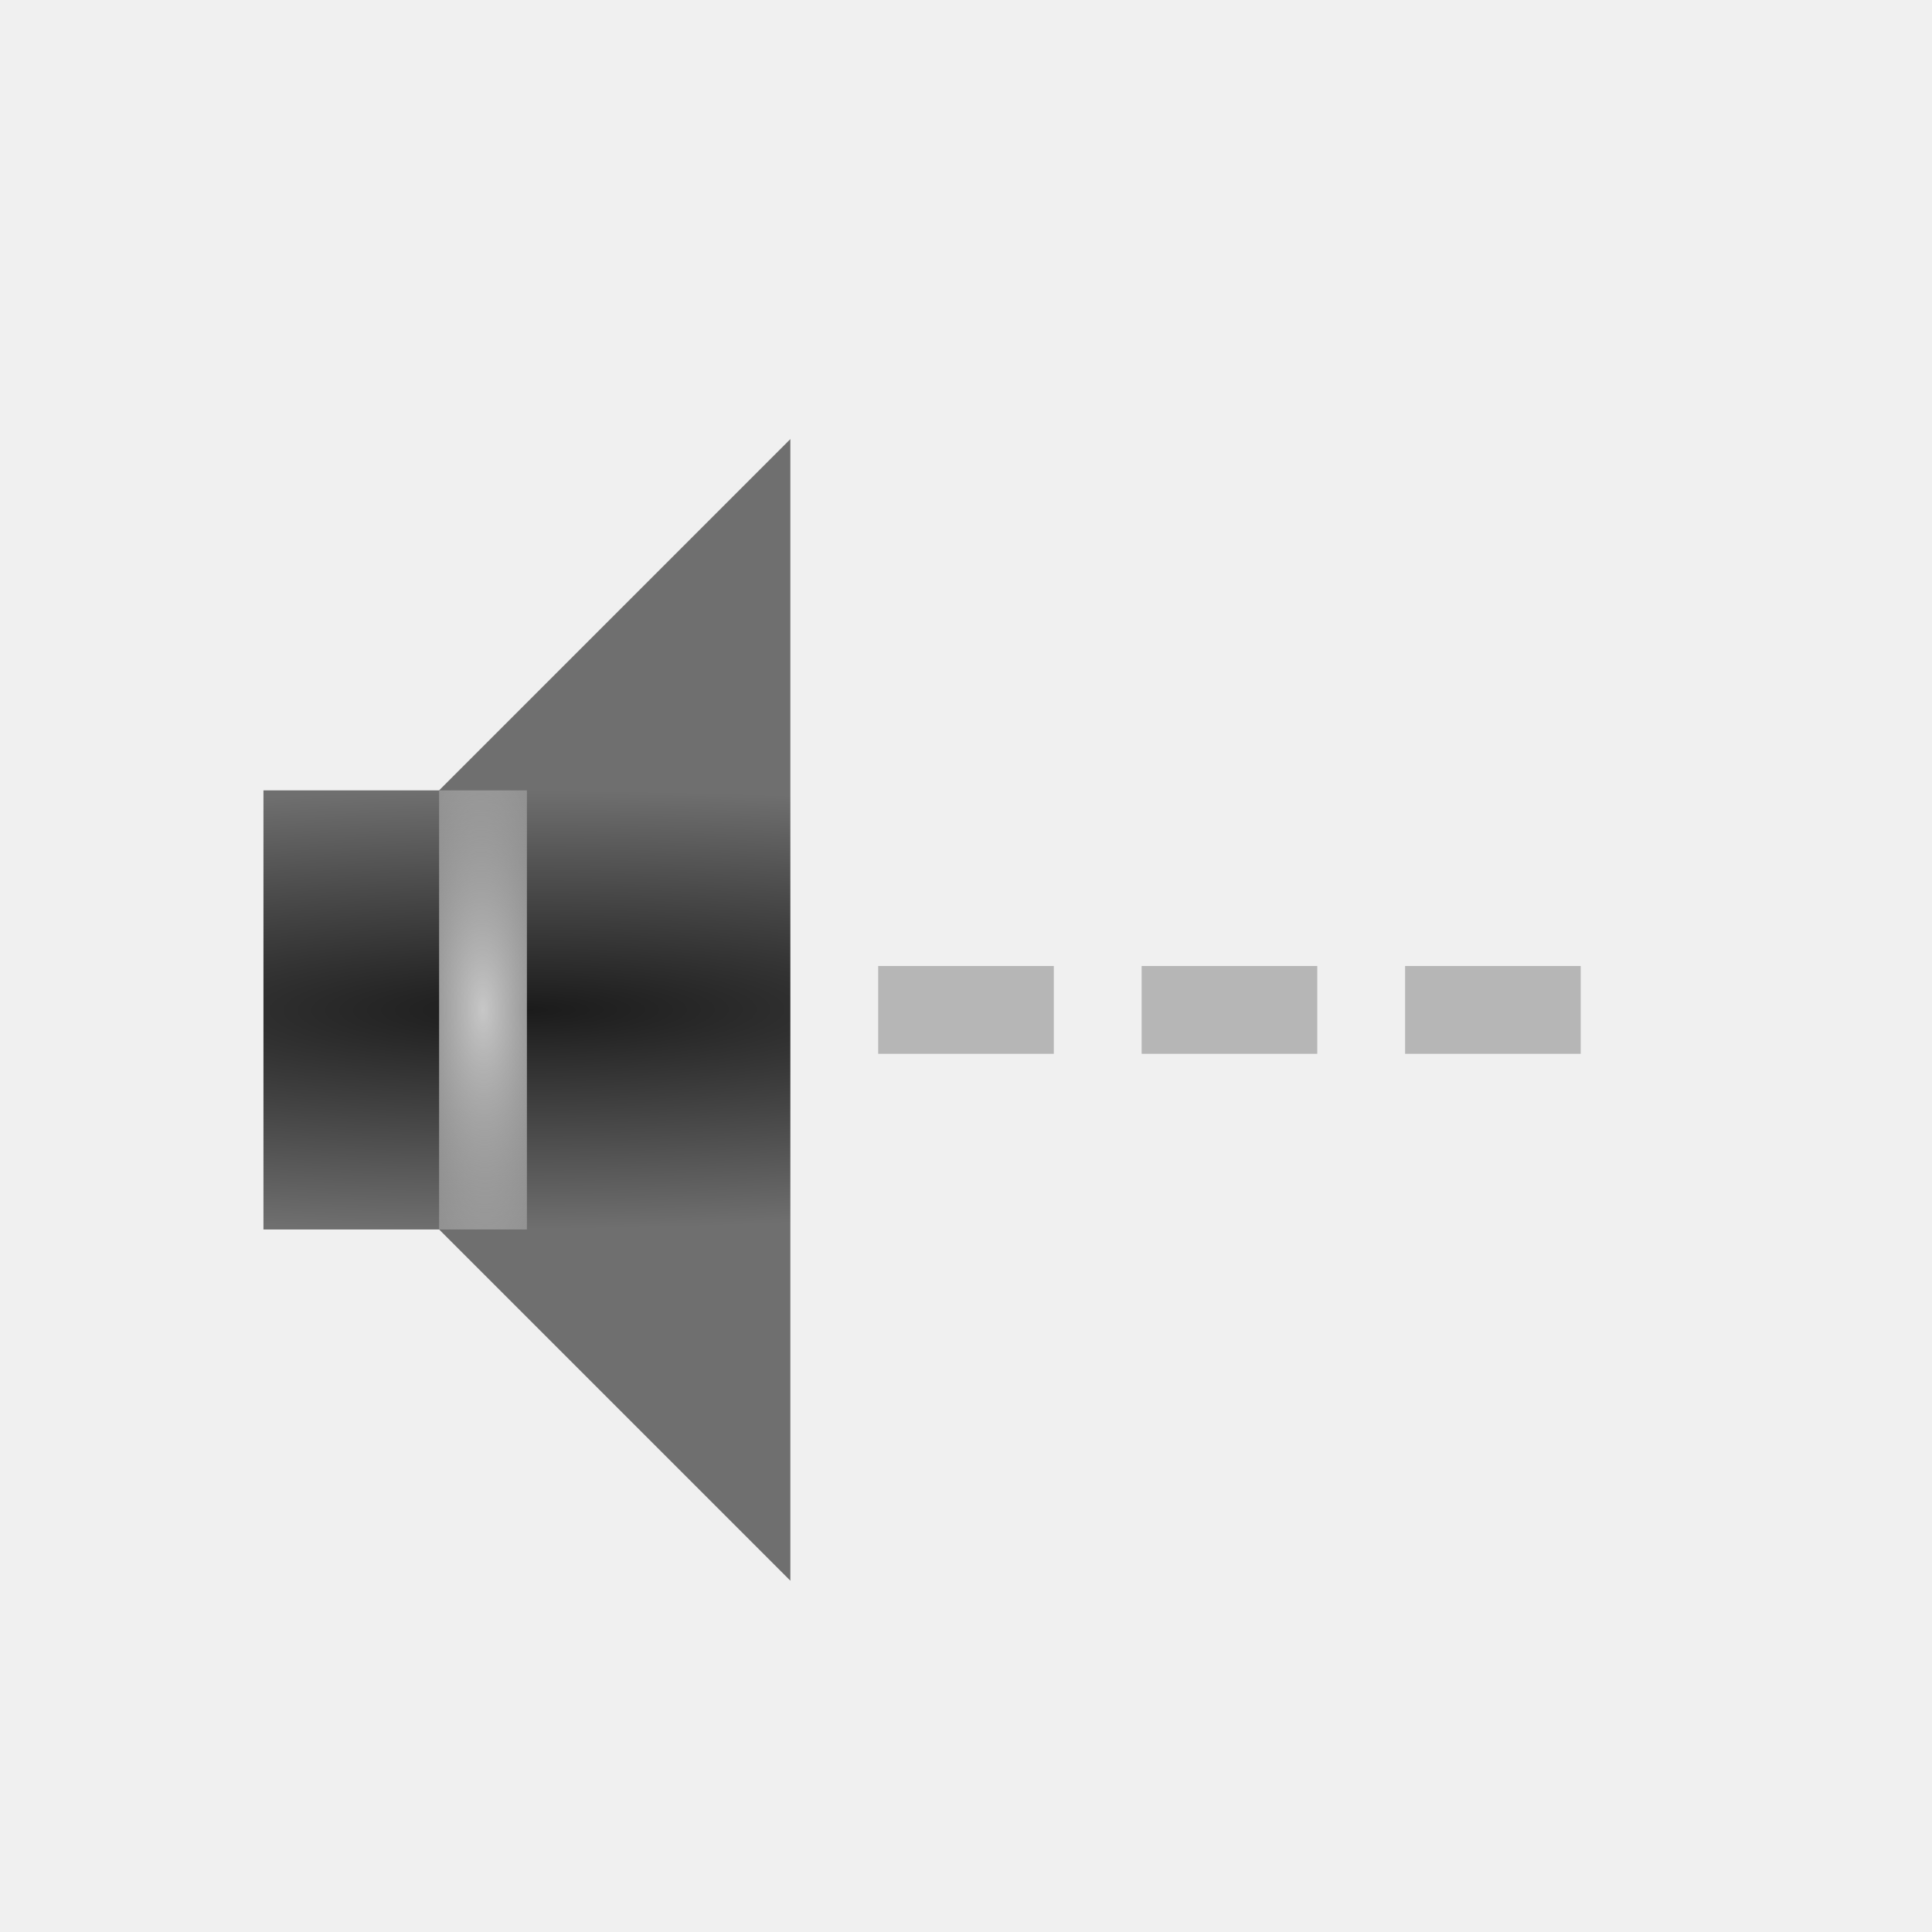
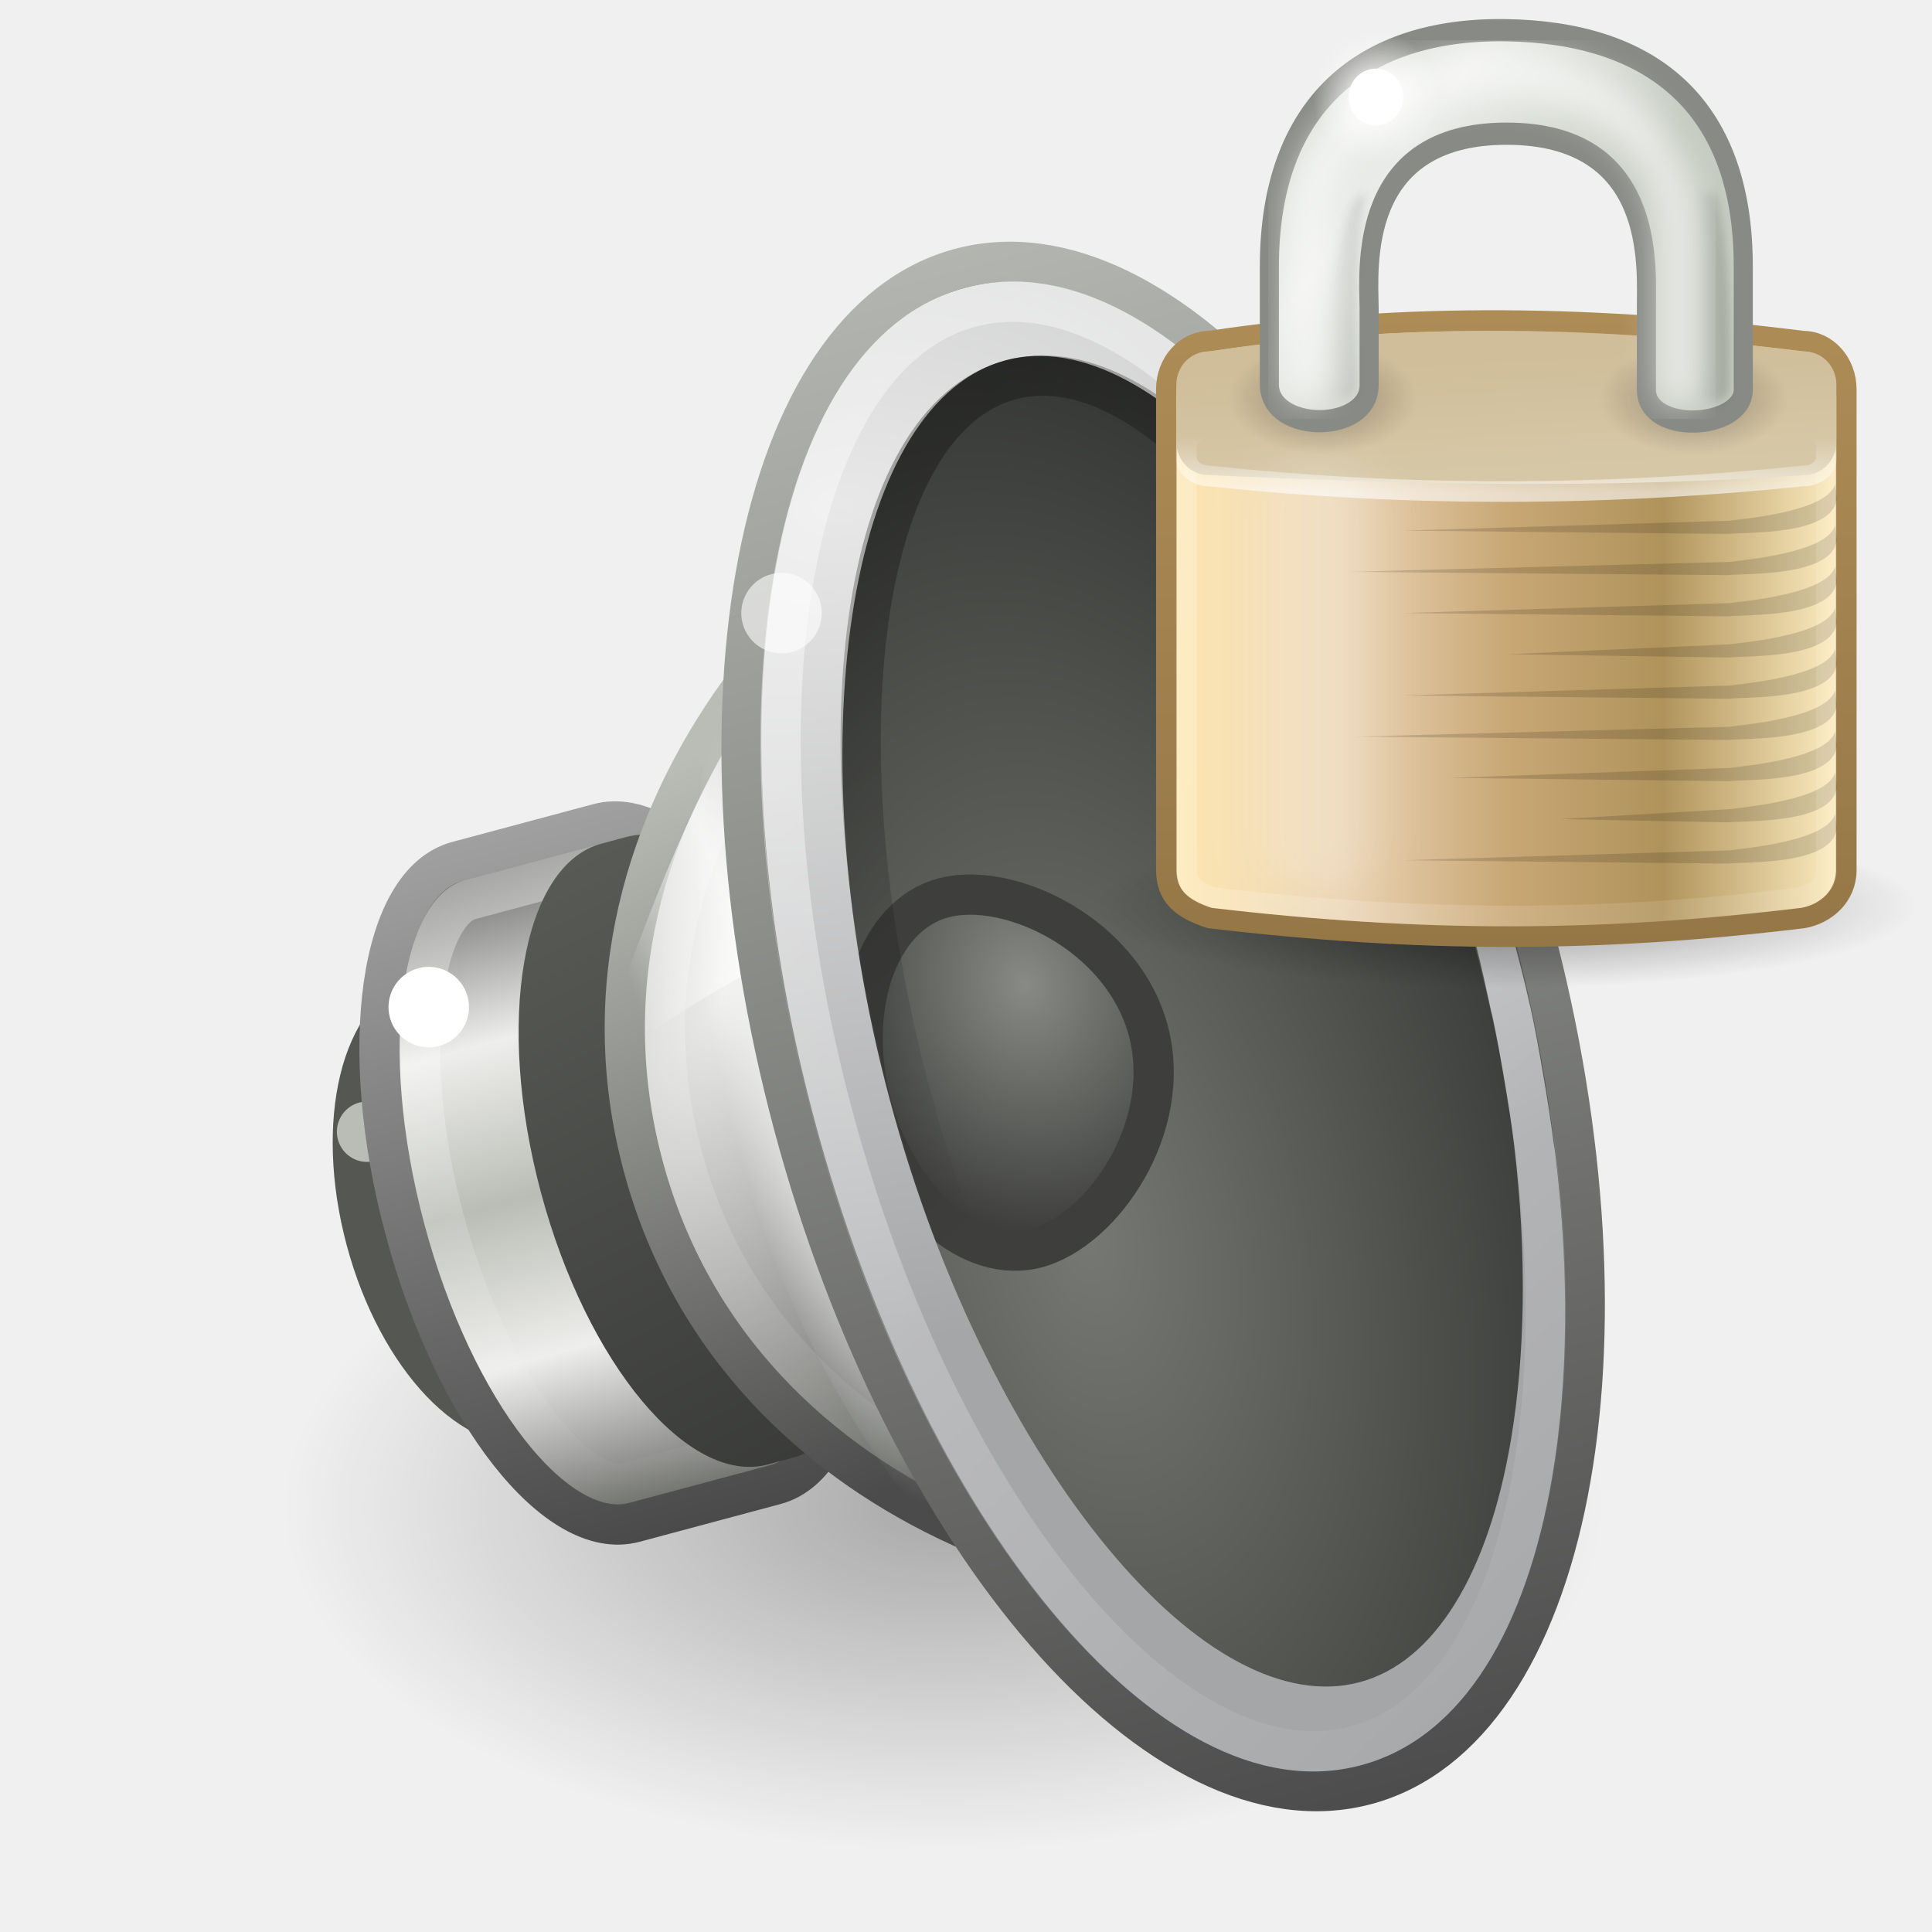
- <svg xmlns="http://www.w3.org/2000/svg" xmlns:xlink="http://www.w3.org/1999/xlink" version="1.0" width="22" height="22" id="svg2">
-   <defs id="defs4">
-     <linearGradient id="linearGradient3608">
-       <stop id="stop3610" style="stop-color:#1b1b1b;stop-opacity:1" offset="0" />
-       <stop id="stop3612" style="stop-color:#6f6f6f;stop-opacity:1" offset="1" />
+ <svg xmlns="http://www.w3.org/2000/svg" xmlns:xlink="http://www.w3.org/1999/xlink" version="1.0" width="48" height="48" id="svg6476">
+   <defs id="defs6478">
+     <linearGradient id="linearGradient17123">
+       <stop id="stop17125" style="stop-color:#000000;stop-opacity:1" offset="0" />
+       <stop id="stop17127" style="stop-color:#000000;stop-opacity:0" offset="1" />
    </linearGradient>
-     <radialGradient cx="3" cy="8.5" r="3" fx="3" fy="8.5" id="radialGradient2845" xlink:href="#linearGradient3608" gradientUnits="userSpaceOnUse" gradientTransform="matrix(0.00184366,0.8333312,-4.431372,0.00980399,43.66114,8.916673)" />
-     <linearGradient id="linearGradient3604">
-       <stop id="stop3606" style="stop-color:#c7c7c7;stop-opacity:1" offset="0" />
-       <stop id="stop3608" style="stop-color:#c7c7c7;stop-opacity:0" offset="1" />
+     <linearGradient id="linearGradient6700">
+       <stop id="stop6702" style="stop-color:#ffffff;stop-opacity:1" offset="0" />
+       <stop id="stop6704" style="stop-color:#ffffff;stop-opacity:0" offset="1" />
    </linearGradient>
-     <radialGradient cx="5.5" cy="11.5" r="0.5" fx="5.5" fy="11.5" id="radialGradient2852" xlink:href="#linearGradient3604" gradientUnits="userSpaceOnUse" gradientTransform="matrix(3.820464,-0.05933894,0.1439977,9.271104,-17.16852,-94.79134)" />
+     <linearGradient id="linearGradient6628">
+       <stop id="stop6630" style="stop-color:#000000;stop-opacity:1" offset="0" />
+       <stop id="stop6632" style="stop-color:#000000;stop-opacity:0" offset="1" />
+     </linearGradient>
+     <linearGradient id="linearGradient3844">
+       <stop id="stop3846" style="stop-color:#e8e8e8;stop-opacity:1" offset="0" />
+       <stop id="stop3848" style="stop-color:#a5a6a8;stop-opacity:1" offset="1" />
+     </linearGradient>
+     <linearGradient id="linearGradient6589-510-471-936">
+       <stop id="stop5849" style="stop-color:#878a85;stop-opacity:1" offset="0" />
+       <stop id="stop5851" style="stop-color:#3e3f3d;stop-opacity:1" offset="1" />
+     </linearGradient>
+     <linearGradient id="linearGradient6643">
+       <stop id="stop6645" style="stop-color:#4c4c4c;stop-opacity:1" offset="0" />
+       <stop id="stop6647" style="stop-color:#d3d7cf;stop-opacity:1" offset="1" />
+     </linearGradient>
+     <linearGradient id="linearGradient4718">
+       <stop id="stop4720" style="stop-color:#767973;stop-opacity:1" offset="0" />
+       <stop id="stop4722" style="stop-color:#202120;stop-opacity:1" offset="1" />
+     </linearGradient>
+     <linearGradient id="linearGradient6573">
+       <stop id="stop6575" style="stop-color:#ffffff;stop-opacity:1" offset="0" />
+       <stop id="stop6577" style="stop-color:#ffffff;stop-opacity:0" offset="1" />
+     </linearGradient>
+     <linearGradient id="linearGradient6379">
+       <stop id="stop6381" style="stop-color:#ffffff;stop-opacity:0" offset="0" />
+       <stop id="stop21606" style="stop-color:#ffffff;stop-opacity:1" offset="0.5" />
+       <stop id="stop6383" style="stop-color:#ffffff;stop-opacity:0" offset="1" />
+     </linearGradient>
+     <linearGradient id="linearGradient6651">
+       <stop id="stop6653" style="stop-color:#ffffff;stop-opacity:1" offset="0" />
+       <stop id="stop6655" style="stop-color:#ffffff;stop-opacity:0" offset="1" />
+     </linearGradient>
+     <linearGradient id="linearGradient5292">
+       <stop id="stop5294" style="stop-color:#4b4b4b;stop-opacity:1" offset="0" />
+       <stop id="stop5296" style="stop-color:#babdb6;stop-opacity:1" offset="1" />
+     </linearGradient>
+     <linearGradient id="linearGradient6633">
+       <stop id="stop6635" style="stop-color:#eeeeec;stop-opacity:1" offset="0" />
+       <stop id="stop6637" style="stop-color:#61635f;stop-opacity:1" offset="1" />
+     </linearGradient>
+     <linearGradient id="linearGradient6546-397-668-696-989">
+       <stop id="stop4870" style="stop-color:#383937;stop-opacity:1" offset="0" />
+       <stop id="stop4872" style="stop-color:#595b57;stop-opacity:1" offset="1" />
+     </linearGradient>
+     <linearGradient id="linearGradient6531">
+       <stop id="stop6533" style="stop-color:#ffffff;stop-opacity:1" offset="0" />
+       <stop id="stop6535" style="stop-color:#ffffff;stop-opacity:0" offset="1" />
+     </linearGradient>
+     <linearGradient id="linearGradient3858">
+       <stop id="stop3860" style="stop-color:#a0a0a0;stop-opacity:1" offset="0" />
+       <stop id="stop3862" style="stop-color:#4a4a4a;stop-opacity:1" offset="1" />
+     </linearGradient>
+     <linearGradient id="linearGradient5262">
+       <stop id="stop5264" style="stop-color:#babdb6;stop-opacity:1" offset="0" />
+       <stop id="stop5266" style="stop-color:#eeeeec;stop-opacity:1" offset="0.437" />
+       <stop id="stop5268" style="stop-color:#555753;stop-opacity:1" offset="1" />
+     </linearGradient>
+     <radialGradient cx="11.402" cy="36.863" r="10.695" fx="11.402" fy="36.863" id="radialGradient2484" xlink:href="#linearGradient17123" gradientUnits="userSpaceOnUse" gradientTransform="matrix(1.536591,0,0,0.7999924,5.913467,7.953973)" />
+     <linearGradient x1="16.79" y1="21.27" x2="29.694" y2="46.259" id="linearGradient2518" xlink:href="#linearGradient6700" gradientUnits="userSpaceOnUse" gradientTransform="matrix(1.059403,-0.2838662,0.2890959,1.078921,-5.928164,2.528017)" />
+     <linearGradient x1="23.238" y1="12.159" x2="29.893" y2="26.354" id="linearGradient2522" xlink:href="#linearGradient6628" gradientUnits="userSpaceOnUse" gradientTransform="matrix(0.8724491,-0.233772,0.2578423,0.9622808,0.1485293,4.392364)" />
+     <radialGradient cx="30.685" cy="42.261" r="8.228" fx="30.685" fy="42.261" id="radialGradient2525" xlink:href="#linearGradient3844" gradientUnits="userSpaceOnUse" gradientTransform="matrix(3.88107,-0.9188044,-0.6548214,-2.443827,-70.4452,143.9957)" />
+     <radialGradient cx="20.884" cy="20.434" r="4" fx="20.884" fy="20.434" id="radialGradient2528" xlink:href="#linearGradient6589-510-471-936" gradientUnits="userSpaceOnUse" gradientTransform="matrix(1.264777,-0.338896,0.4038853,1.507321,-9.198858,0.7346025)" />
+     <radialGradient cx="23.165" cy="30.233" r="8.189" fx="23.165" fy="30.233" id="radialGradient2531" xlink:href="#linearGradient4718" gradientUnits="userSpaceOnUse" gradientTransform="matrix(2.048613,-0.4421144,0.7771044,3.596939,-43.95836,-67.86057)" />
+     <linearGradient x1="33.431" y1="45.052" x2="33.431" y2="0.31" id="linearGradient2533" xlink:href="#linearGradient6643" gradientUnits="userSpaceOnUse" gradientTransform="matrix(1.184038,-0.3172619,0.3047227,1.137241,-9.511758,1.741941)" />
+     <linearGradient x1="19.24" y1="4.811" x2="11.324" y2="35.458" id="linearGradient2536" xlink:href="#linearGradient6573" gradientUnits="userSpaceOnUse" gradientTransform="matrix(0.8726262,-0.2338194,0.225423,0.8412903,5.441043,11.9509)" />
+     <linearGradient x1="20.226" y1="20.334" x2="11.438" y2="21.75" id="linearGradient2539" xlink:href="#linearGradient6379" gradientUnits="userSpaceOnUse" gradientTransform="matrix(0.6439506,-0.172546,0.258819,0.9659258,3.109386,6.530985)" />
+     <radialGradient cx="23.987" cy="27.053" r="7.75" fx="23.987" fy="27.053" id="radialGradient2542" xlink:href="#linearGradient6651" gradientUnits="userSpaceOnUse" gradientTransform="matrix(-0.3108119,0.08328179,-0.3332154,-1.243577,37.15193,59.34934)" />
+     <radialGradient cx="9.32" cy="18.817" r="12.5" fx="9.32" fy="18.817" id="radialGradient2545" xlink:href="#linearGradient6633" gradientUnits="userSpaceOnUse" gradientTransform="matrix(0.8240862,0.3197539,-0.5914388,1.378538,21.45001,-4.293036)" />
+     <linearGradient x1="7.75" y1="33.047" x2="4.643" y2="12.064" id="linearGradient2547" xlink:href="#linearGradient5292" gradientUnits="userSpaceOnUse" gradientTransform="matrix(0.8804012,-0.2359028,0.227447,0.8488439,5.252675,11.82324)" />
+     <linearGradient x1="80.693" y1="31.561" x2="77.125" y2="14" id="linearGradient2550" xlink:href="#linearGradient6546-397-668-696-989" gradientUnits="userSpaceOnUse" gradientTransform="matrix(0.9659258,-0.258819,0.258819,0.9659258,-65.66081,28.06373)" />
+     <linearGradient x1="9.883" y1="14.051" x2="5.101" y2="30.001" id="linearGradient2553" xlink:href="#linearGradient6531" gradientUnits="userSpaceOnUse" gradientTransform="matrix(0.8632962,-0.2313195,0.258819,0.9659258,3.176492,9.618832)" />
+     <linearGradient x1="102.357" y1="-41.092" x2="82.681" y2="-41.092" id="linearGradient2556" xlink:href="#linearGradient5262" gradientUnits="userSpaceOnUse" gradientTransform="matrix(0.1184963,0.4422342,-0.4175562,0.1118838,-16.29052,-10.90246)" spreadMethod="reflect" />
+     <linearGradient x1="84.426" y1="8.293" x2="102.426" y2="8.293" id="linearGradient2558" xlink:href="#linearGradient3858" gradientUnits="userSpaceOnUse" gradientTransform="matrix(0.258819,0.9659258,-0.9659258,0.258819,-0.8545962,-63.24665)" />
+     <radialGradient gradientUnits="userSpaceOnUse" xlink:href="#linearGradient6057" id="radialGradient2532" fy="6.281" fx="18.031" r="3.182" cy="6.281" cx="18.031" />
+     <linearGradient id="linearGradient6057">
+       <stop offset="0" style="stop-color:white;stop-opacity:1" id="stop6059" />
+       <stop offset="1" style="stop-color:white;stop-opacity:0" id="stop6061" />
+     </linearGradient>
+     <filter id="filter5745" color-interpolation-filters="sRGB">
+       <feGaussianBlur id="feGaussianBlur5747" stdDeviation="0.836" />
+     </filter>
+     <linearGradient gradientTransform="translate(0,-1.926279)" gradientUnits="userSpaceOnUse" xlink:href="#linearGradient10591" id="linearGradient2534" y2="17.47" x2="27.192" y1="2.914" x1="10.651" />
+     <linearGradient id="linearGradient10591">
+       <stop offset="0" style="stop-color:#cad0c6;stop-opacity:1" id="stop10593" />
+       <stop offset="0.5" style="stop-color:#eaece9;stop-opacity:1" id="stop10599" />
+       <stop offset="1" style="stop-color:#c5cbc0;stop-opacity:1" id="stop10595" />
+     </linearGradient>
+     <linearGradient gradientTransform="translate(1.682404,1.125)" gradientUnits="userSpaceOnUse" xlink:href="#linearGradient6227" id="linearGradient2536-7" y2="14.85" x2="33.004" y1="14.85" x1="35.005" />
+     <linearGradient id="linearGradient6227">
+       <stop offset="0" style="stop-color:black;stop-opacity:1" id="stop6229" />
+       <stop offset="1" style="stop-color:black;stop-opacity:0" id="stop6231" />
+     </linearGradient>
+     <filter id="filter6251" color-interpolation-filters="sRGB" height="1.095" width="1.485" y="-0.048" x="-0.242">
+       <feGaussianBlur id="feGaussianBlur6253" stdDeviation="0.244" />
+     </filter>
+     <linearGradient gradientTransform="translate(-19.53283,1.743718)" gradientUnits="userSpaceOnUse" xlink:href="#linearGradient6227" id="linearGradient2538" y2="13.789" x2="35.021" y1="13.789" x1="32.128" />
+     <radialGradient gradientTransform="matrix(1.387097,0,0,0.8113208,10.9879,1.92967)" gradientUnits="userSpaceOnUse" xlink:href="#linearGradient6075" id="radialGradient2527" fy="20.312" fx="15.938" r="3.312" cy="20.312" cx="15.938" />
+     <linearGradient id="linearGradient6075">
+       <stop offset="0" style="stop-color:black;stop-opacity:1" id="stop6077" />
+       <stop offset="1" style="stop-color:black;stop-opacity:0" id="stop6079" />
+     </linearGradient>
+     <radialGradient gradientTransform="matrix(1.387097,0,0,0.8113208,-7.012097,1.92967)" gradientUnits="userSpaceOnUse" xlink:href="#linearGradient6075" id="radialGradient2530" fy="20.312" fx="15.938" r="3.312" cy="20.312" cx="15.938" />
+     <filter id="filter5957" color-interpolation-filters="sRGB" height="1.165" width="1.988" y="-0.082" x="-0.494">
+       <feGaussianBlur id="feGaussianBlur5959" stdDeviation="0.699" />
+     </filter>
+     <linearGradient gradientTransform="matrix(0.9413543,0,0,0.7755502,1.410521,6.241423)" gradientUnits="userSpaceOnUse" xlink:href="#linearGradient12071" id="linearGradient3236" y2="18.038" x2="21.942" y1="21.551" x1="21.942" />
+     <linearGradient id="linearGradient12071">
+       <stop offset="0" style="stop-color:white;stop-opacity:1" id="stop12073" />
+       <stop offset="1" style="stop-color:white;stop-opacity:0" id="stop12075" />
+     </linearGradient>
+     <linearGradient gradientTransform="matrix(0.9422167,0,0,1.5,1.389822,-9.402877)" gradientUnits="userSpaceOnUse" xlink:href="#linearGradient5881" id="linearGradient3239" y2="17" x2="24.75" y1="21" x1="24.875" />
+     <linearGradient id="linearGradient5881">
+       <stop offset="0" style="stop-color:#d6c8a7;stop-opacity:1" id="stop5883" />
+       <stop offset="1" style="stop-color:#d0bd99;stop-opacity:1" id="stop5885" />
+     </linearGradient>
+     <linearGradient gradientTransform="matrix(0.9405192,0,0,1.117614,1.4448,-5.997888)" gradientUnits="userSpaceOnUse" xlink:href="#linearGradient9845" id="linearGradient3242" y2="36.127" x2="30.875" y1="25.002" x1="10.907" />
+     <linearGradient id="linearGradient9845">
+       <stop offset="0" style="stop-color:white;stop-opacity:1" id="stop9847" />
+       <stop offset="1" style="stop-color:white;stop-opacity:0.495" id="stop9849" />
+     </linearGradient>
+     <linearGradient gradientTransform="matrix(0.943025,0,0,1.129856,1.370338,-7.842014)" gradientUnits="userSpaceOnUse" xlink:href="#linearGradient2411" id="linearGradient3255" y2="32.162" x2="40.938" y1="32.162" x1="6.727" />
+     <linearGradient id="linearGradient2411">
+       <stop offset="0" style="stop-color:#fee7b1;stop-opacity:1" id="stop2413" />
+       <stop offset="0.258" style="stop-color:#ebd4b4;stop-opacity:1" id="stop2419" />
+       <stop offset="0.508" style="stop-color:#c8a775;stop-opacity:1" id="stop2421" />
+       <stop offset="0.74" style="stop-color:#b0935b;stop-opacity:1" id="stop2423" />
+       <stop offset="1" style="stop-color:#fcebbf;stop-opacity:1" id="stop2415" />
+     </linearGradient>
+     <linearGradient gradientUnits="userSpaceOnUse" xlink:href="#linearGradient3257" id="linearGradient3263" y2="13.997" x2="22.015" y1="45" x1="22.015" />
+     <linearGradient id="linearGradient3257">
+       <stop offset="0" style="stop-color:#957747;stop-opacity:1" id="stop3259" />
+       <stop offset="1" style="stop-color:#ae8c56;stop-opacity:1" id="stop3261" />
+     </linearGradient>
+     <radialGradient gradientTransform="matrix(1.019656,0,0,0.2039312,-0.935075,33.44175)" gradientUnits="userSpaceOnUse" xlink:href="#linearGradient3437" id="radialGradient2498" fy="46.87" fx="24.454" r="19.614" cy="46.87" cx="24.454" />
+     <linearGradient id="linearGradient3437">
+       <stop offset="0" style="stop-color:black;stop-opacity:1" id="stop3439" />
+       <stop offset="1" style="stop-color:black;stop-opacity:0" id="stop3441" />
+     </linearGradient>
  </defs>
-   <path d="m 3,9 0,5 2,0 4,4 L 9,5 5,9 3,9 z" id="path2387-6" style="fill:url(#radialGradient2845);fill-opacity:1;fill-rule:evenodd;stroke:none" />
-   <rect width="2" height="1" rx="0" ry="0" x="10" y="11" id="rect3162-9" style="opacity:0.4;fill:#606060;fill-opacity:1;fill-rule:nonzero;stroke:none;stroke-width:2;marker:none;visibility:visible;display:inline;overflow:visible;enable-background:accumulate" />
-   <rect width="2" height="1" rx="0" ry="0" x="16" y="11" id="rect3600" style="opacity:0.4;fill:#606060;fill-opacity:1;fill-rule:nonzero;stroke:none;stroke-width:2;marker:none;visibility:visible;display:inline;overflow:visible;enable-background:accumulate" />
-   <rect width="2" height="1" rx="0" ry="0" x="13" y="11" id="rect3602" style="opacity:0.4;fill:#606060;fill-opacity:1;fill-rule:nonzero;stroke:none;stroke-width:2;marker:none;visibility:visible;display:inline;overflow:visible;enable-background:accumulate" />
-   <path d="m 5.5,9.5 0,4" id="path2830" style="fill:none;stroke:url(#radialGradient2852);stroke-width:1;stroke-linecap:square;stroke-linejoin:miter;stroke-miterlimit:4;stroke-opacity:1;stroke-dasharray:none" />
+   <path d="m 39.868,37.444 c 0,4.725 -7.358,8.556 -16.434,8.556 -9.076,0 -16.434,-3.831 -16.434,-8.556 -1e-7,-4.725 7.358,-8.556 16.434,-8.556 9.076,0 16.434,3.831 16.434,8.556 z" id="path16236" style="opacity:0.3;fill:url(#radialGradient2484);fill-opacity:1;stroke:none;display:inline" />
+   <path d="m 14.892,29.256 c 0.786,2.934 0.126,5.66 -1.474,6.089 -1.6,0.429 -3.535,-1.602 -4.321,-4.536 -0.786,-2.934 -0.126,-5.66 1.474,-6.089 1.6,-0.429 3.535,1.602 4.321,4.536 z" id="path5330" style="fill:#2e3436;fill-opacity:1;stroke:#555753;stroke-width:1;stroke-linecap:round;stroke-linejoin:miter;stroke-miterlimit:4;stroke-opacity:1;stroke-dasharray:none;stroke-dashoffset:0" />
+   <path d="m 9.844,27.923 c 0.107,0.4 -0.13,0.811 -0.53,0.919 -0.4,0.107 -0.811,-0.13 -0.919,-0.53 -0.107,-0.4 0.13,-0.811 0.53,-0.919 0.4,-0.107 0.811,0.13 0.919,0.53 z" id="path6659" style="fill:#babdb6;fill-opacity:1;stroke:none;display:inline" />
+   <path d="m 11.364,21.401 c -1.933,0.518 -2.516,4.616 -1.302,9.149 1.214,4.532 3.769,7.79 5.701,7.272 l 3.501,-0.938 c 1.933,-0.518 2.516,-4.616 1.302,-9.149 -1.214,-4.532 -3.769,-7.79 -5.701,-7.272 l -3.501,0.938 z" id="path2766" style="fill:url(#linearGradient2556);fill-opacity:1;fill-rule:nonzero;stroke:url(#linearGradient2558);stroke-width:1;stroke-linecap:butt;stroke-linejoin:miter;stroke-miterlimit:4;stroke-opacity:1;stroke-dasharray:none;stroke-dashoffset:0;marker:none;visibility:visible;display:inline;overflow:visible;enable-background:accumulate" />
+   <path d="m 11.677,22.352 c -0.454,0.122 -0.952,0.82 -1.152,2.282 -0.201,1.462 -0.071,3.514 0.504,5.656 0.574,2.142 1.487,3.984 2.392,5.15 0.905,1.166 1.685,1.522 2.139,1.4 l 3.453,-0.925 c 0.454,-0.122 0.952,-0.82 1.152,-2.282 0.201,-1.462 0.071,-3.514 -0.504,-5.656 -0.574,-2.142 -1.487,-3.984 -2.392,-5.15 -0.905,-1.166 -1.685,-1.522 -2.139,-1.4 l -3.453,0.925 z" id="path5556" style="opacity:0.4;fill:none;stroke:url(#linearGradient2553);stroke-width:1;stroke-linecap:round;stroke-linejoin:miter;stroke-miterlimit:4;stroke-opacity:1;stroke-dasharray:none;stroke-dashoffset:0;display:inline" />
+   <path d="m 14.944,20.96 c -1.971,0.528 -2.645,4.412 -1.504,8.669 1.141,4.257 3.666,7.284 5.637,6.755 l 0.616,-0.165 c 1.971,-0.528 2.645,-4.412 1.504,-8.669 -1.141,-4.257 -3.666,-7.284 -5.637,-6.755 l -0.616,0.165 z" id="path6556" style="fill:url(#linearGradient2550);fill-opacity:1;stroke:none;display:inline" />
+   <path d="m 15.979,28.964 c 2.388,8.913 12.627,11.628 18.121,10.156 3.803,-1.019 5.08,-8.086 3.009,-15.818 C 35.037,15.572 30.398,10.089 26.594,11.109 21.1,12.581 13.591,20.052 15.979,28.964 z" id="path1871" style="fill:url(#radialGradient2545);fill-opacity:1;stroke:url(#linearGradient2547);stroke-width:1;stroke-linecap:round;stroke-linejoin:miter;stroke-miterlimit:4;stroke-opacity:1;stroke-dasharray:none;stroke-dashoffset:0" />
+   <path d="m 38.075,23.044 c 2.43,9.069 -0.033,17.608 -5.501,19.074 -5.468,1.465 -11.871,-4.699 -14.301,-13.768 -2.43,-9.069 0.033,-17.608 5.501,-19.074 5.468,-1.465 11.871,4.699 14.301,13.768 l 0,0 z" id="path6649" style="fill:url(#radialGradient2542);fill-opacity:1;stroke:none;display:inline" />
+   <path d="m 20.098,15.746 c -2.134,2.016 -3.932,6.512 -5.37,10.966 2.316,-1.786 4.797,-3.315 7.274,-3.761 l -1.905,-7.205 z" id="path6639" style="opacity:0.734;fill:url(#linearGradient2539);fill-opacity:1;fill-rule:evenodd;stroke:none;display:inline" />
+   <path d="m 26.813,12.085 c -2.44,0.654 -5.544,2.778 -7.667,5.746 -2.123,2.968 -3.311,6.73 -2.201,10.875 1.11,4.144 4.021,6.809 7.343,8.317 3.322,1.509 7.073,1.796 9.513,1.142 1.381,-0.37 2.496,-1.97 2.996,-4.635 0.5,-2.664 0.344,-6.242 -0.654,-9.969 -0.998,-3.726 -2.652,-6.903 -4.418,-8.96 -1.766,-2.057 -3.531,-2.886 -4.912,-2.516 z" id="path6567" style="opacity:0.4;fill:none;stroke:url(#linearGradient2536);stroke-width:1;stroke-linecap:round;stroke-linejoin:miter;stroke-miterlimit:4;stroke-opacity:1;stroke-dasharray:none;stroke-dashoffset:0;display:inline" />
+   <path d="M 38.075,23.044 C 40.862,33.447 39.013,42.98 33.945,44.338 28.877,45.696 22.509,38.364 19.722,27.962 16.935,17.559 18.783,8.025 23.851,6.667 28.919,5.309 35.287,12.641 38.075,23.044 l 0,0 z" id="path1873" style="fill:url(#radialGradient2531);fill-opacity:1;stroke:url(#linearGradient2533);stroke-width:1;stroke-linecap:round;stroke-linejoin:miter;stroke-miterlimit:4;stroke-opacity:1;stroke-dasharray:none;stroke-dashoffset:0" />
+   <path d="m 28.528,25.602 c 0.643,2.399 -1.137,4.963 -2.763,5.399 -1.626,0.436 -3.468,-1.158 -4.111,-3.557 -0.643,-2.399 0.155,-4.7 1.781,-5.136 1.626,-0.436 4.45,0.895 5.093,3.294 z" id="path3672" style="fill:url(#radialGradient2528);fill-opacity:1;stroke:#3e3f3d;stroke-width:1;stroke-linecap:round;stroke-linejoin:miter;stroke-miterlimit:4;stroke-opacity:1;stroke-dashoffset:0" />
+   <path d="m 23.981,7.15 c -2.543,0.681 -4.11,3.431 -4.746,7.16 -0.636,3.729 -0.338,8.52 1.001,13.514 1.338,4.994 3.475,9.292 5.891,12.204 2.415,2.912 5.147,4.509 7.69,3.828 2.543,-0.681 4.11,-3.431 4.746,-7.16 0.397,-2.331 0.433,-5.097 0.077,-8.044 -0.011,-0.093 -0.031,-0.186 -0.043,-0.28 -0.073,-0.567 -0.162,-1.128 -0.264,-1.709 -0.092,-0.541 -0.189,-1.081 -0.308,-1.632 -0.007,-0.03 -0.018,-0.06 -0.024,-0.091 -0.128,-0.583 -0.281,-1.168 -0.439,-1.759 -0.167,-0.622 -0.332,-1.236 -0.524,-1.833 -0.169,-0.531 -0.363,-1.057 -0.549,-1.567 -0.202,-0.554 -0.405,-1.084 -0.626,-1.612 -0.038,-0.088 -0.065,-0.176 -0.103,-0.264 C 34.594,15.175 33.181,12.798 31.671,10.978 29.256,8.066 26.524,6.469 23.981,7.15 z m 1.001,1.802 c 1.857,-0.498 4.109,0.727 6.264,3.336 1.347,1.631 2.645,3.78 3.721,6.282 0.215,0.501 0.413,1.023 0.61,1.551 0.182,0.495 0.368,0.992 0.533,1.507 0.191,0.591 0.38,1.178 0.546,1.795 0.154,0.575 0.269,1.139 0.393,1.707 0.009,0.04 0.024,0.081 0.032,0.121 0.112,0.526 0.205,1.056 0.292,1.572 0.093,0.556 0.184,1.107 0.248,1.648 0.319,2.705 0.27,5.215 -0.082,7.301 -0.563,3.337 -1.9,5.524 -3.757,6.021 -1.857,0.498 -4.109,-0.727 -6.264,-3.336 C 25.361,35.849 23.34,31.926 22.107,27.323 20.873,22.719 20.662,18.311 21.224,14.974 21.787,11.637 23.125,9.45 24.981,8.953 z" id="path6605" style="fill:url(#radialGradient2525);fill-opacity:1;stroke:none;display:inline" />
+   <path d="m 36.143,23.562 c 2.359,8.802 1.243,16.749 -2.491,17.75 C 29.918,42.312 24.978,35.987 22.62,27.185 20.261,18.383 21.377,10.436 25.111,9.436 28.845,8.435 33.784,14.759 36.143,23.562 l 0,0 z" id="path6615" style="opacity:0.3;fill:none;stroke:url(#linearGradient2522);stroke-width:1;stroke-linecap:round;stroke-linejoin:miter;stroke-miterlimit:4;stroke-opacity:1;stroke-dasharray:none;stroke-dashoffset:0;display:inline" />
+   <path d="m 11.618,24.763 c 0.143,0.533 -0.174,1.082 -0.707,1.225 -0.533,0.143 -1.082,-0.174 -1.225,-0.707 -0.143,-0.533 0.174,-1.082 0.707,-1.225 0.533,-0.143 1.082,0.174 1.225,0.707 z" id="path6661" style="fill:#ffffff;fill-opacity:1;stroke:none;display:inline" />
+   <path d="m 37.109,23.303 c 2.644,9.869 1.112,18.855 -3.422,20.07 C 29.152,44.587 23.332,37.572 20.688,27.703 18.044,17.834 19.576,8.848 24.11,7.633 28.645,6.418 34.464,13.434 37.109,23.303 l 0,0 z" id="path6698" style="opacity:0.4;fill:none;stroke:url(#linearGradient2518);stroke-width:1;stroke-linecap:round;stroke-linejoin:miter;stroke-miterlimit:4;stroke-opacity:1;stroke-dasharray:none;stroke-dashoffset:0;display:inline" />
+   <path d="m 20.383,14.973 c 0.143,0.533 -0.174,1.082 -0.707,1.225 -0.533,0.143 -1.082,-0.174 -1.225,-0.707 -0.143,-0.533 0.174,-1.082 0.707,-1.225 0.533,-0.143 1.082,0.174 1.225,0.707 z" id="path5501" style="opacity:0.6;fill:#ffffff;fill-opacity:1;stroke:none;display:inline" />
+   <g id="layer1" transform="matrix(0.5118644,0,0,0.5118644,25.13898,0.4920343)">
+     <path style="opacity:0.4;fill:url(#radialGradient2498);fill-opacity:1;stroke:none" id="path3435" d="m 44,43 c 0,2.209 -8.954,4 -20,4 -11.046,0 -20,-1.791 -20,-4 0,-2.209 8.954,-4 20,-4 11.046,0 20,1.791 20,4 z" />
+     <path style="fill:url(#linearGradient3255);fill-opacity:1;fill-rule:evenodd;stroke:url(#linearGradient3263);stroke-width:1;stroke-linecap:round;stroke-linejoin:round;stroke-miterlimit:4;stroke-opacity:1;stroke-dashoffset:0" id="rect1314" d="m 9.608,15.597 c 9.507,-1.443 19.116,-1.219 28.785,0 1.168,0 2.108,1.044 2.108,2.34 l 0,23.32 c 0,1.296 -1.001,2.152 -2.108,2.34 -10.024,1.209 -18.62,1.199 -28.785,0 -1.35,-0.438 -2.108,-1.044 -2.108,-2.34 l 0,-23.32 c 0,-1.296 0.94,-2.34 2.108,-2.34 z" />
+     <g id="g4695" transform="matrix(0.9706771,0,0,1,-0.7507553,-1.902878)">
+       <path style="opacity:0.141;fill:#000000;fill-opacity:1;fill-rule:evenodd;stroke:none;stroke-width:1;marker:none;visibility:visible;display:inline;overflow:visible;enable-background:accumulate" id="path6193" d="m 41.94,24.445 c -0.398,1.33 -4.534,1.67 -5.302,1.773 0,0 -16.309,0.48 -16.309,0.48 0,0 16.263,0.159 16.263,0.159 0.826,-0.097 5.219,0.103 5.436,-1.706 l -0.088,-0.707 z" />
+       <path style="opacity:0.141;fill:#000000;fill-opacity:1;fill-rule:evenodd;stroke:none;stroke-width:1;marker:none;visibility:visible;display:inline;overflow:visible;enable-background:accumulate" id="path4678" d="m 41.94,26.445 c -0.398,1.33 -4.534,1.67 -5.302,1.773 0,0 -19.059,0.48 -19.059,0.48 0,0 19.013,0.159 19.013,0.159 0.826,-0.097 5.219,0.103 5.436,-1.706 l -0.088,-0.707 z" />
+       <path style="opacity:0.141;fill:#000000;fill-opacity:1;fill-rule:evenodd;stroke:none;stroke-width:1;marker:none;visibility:visible;display:inline;overflow:visible;enable-background:accumulate" id="path4680" d="m 41.94,28.445 c -0.398,1.33 -4.534,1.67 -5.302,1.773 0,0 -16.309,0.48 -16.309,0.48 0,0 16.263,0.159 16.263,0.159 0.826,-0.097 5.219,0.103 5.436,-1.706 l -0.088,-0.707 z" />
+       <path style="opacity:0.141;fill:#000000;fill-opacity:1;fill-rule:evenodd;stroke:none;stroke-width:1;marker:none;visibility:visible;display:inline;overflow:visible;enable-background:accumulate" id="path4682" d="m 41.94,30.445 c -0.398,1.33 -4.534,1.67 -5.302,1.773 0,0 -11.059,0.48 -11.059,0.48 0,0 11.013,0.159 11.013,0.159 0.826,-0.097 5.219,0.103 5.436,-1.706 l -0.088,-0.707 z" />
+       <path style="opacity:0.141;fill:#000000;fill-opacity:1;fill-rule:evenodd;stroke:none;stroke-width:1;marker:none;visibility:visible;display:inline;overflow:visible;enable-background:accumulate" id="path4684" d="m 41.94,32.445 c -0.398,1.33 -4.534,1.67 -5.302,1.773 0,0 -16.309,0.48 -16.309,0.48 0,0 16.263,0.159 16.263,0.159 0.826,-0.097 5.219,0.103 5.436,-1.706 l -0.088,-0.707 z" />
+       <path style="opacity:0.141;fill:#000000;fill-opacity:1;fill-rule:evenodd;stroke:none;stroke-width:1;marker:none;visibility:visible;display:inline;overflow:visible;enable-background:accumulate" id="path4686" d="m 41.94,34.445 c -0.398,1.33 -4.534,1.67 -5.302,1.773 0,0 -18.746,0.48 -18.746,0.48 0,0 18.701,0.159 18.701,0.159 0.826,-0.097 5.219,0.103 5.436,-1.706 l -0.088,-0.707 z" />
+       <path style="opacity:0.141;fill:#000000;fill-opacity:1;fill-rule:evenodd;stroke:none;stroke-width:1;marker:none;visibility:visible;display:inline;overflow:visible;enable-background:accumulate" id="path4688" d="m 41.94,36.445 c -0.398,1.33 -4.534,1.67 -5.302,1.773 0,0 -13.996,0.48 -13.996,0.48 0,0 13.951,0.159 13.951,0.159 0.826,-0.097 5.219,0.103 5.436,-1.706 l -0.088,-0.707 z" />
+       <path style="opacity:0.141;fill:#000000;fill-opacity:1;fill-rule:evenodd;stroke:none;stroke-width:1;marker:none;visibility:visible;display:inline;overflow:visible;enable-background:accumulate" id="path4690" d="m 41.94,38.445 c -0.398,1.33 -4.534,1.67 -5.302,1.773 0,0 -8.434,0.48 -8.434,0.48 0,0 8.388,0.159 8.388,0.159 0.826,-0.097 5.219,0.103 5.436,-1.706 l -0.088,-0.707 z" />
+       <path style="opacity:0.141;fill:#000000;fill-opacity:1;fill-rule:evenodd;stroke:none;stroke-width:1;marker:none;visibility:visible;display:inline;overflow:visible;enable-background:accumulate" id="path4692" d="m 41.94,40.445 c -0.398,1.33 -4.534,1.67 -5.302,1.773 0,0 -16.309,0.48 -16.309,0.48 0,0 16.263,0.159 16.263,0.159 0.826,-0.097 5.219,0.103 5.436,-1.706 l -0.088,-0.707 z" />
+     </g>
+     <path style="opacity:0.38;fill:none;stroke:url(#linearGradient3242);stroke-width:1;stroke-linecap:round;stroke-linejoin:round;stroke-miterlimit:4;stroke-opacity:0.601;stroke-dashoffset:0" id="rect6903" d="m 9.684,17.092 28.64,0 c 0.672,0 1.213,0.586 1.213,1.314 l 0,22.876 c 0,0.728 -0.48,1.064 -1.213,1.314 -9.365,1.204 -18.608,1.201 -28.64,0 -0.672,-0.25 -1.213,-0.586 -1.213,-1.314 l 0,-22.876 c 0,-0.728 0.541,-1.314 1.213,-1.314 z" />
+     <path style="fill:url(#linearGradient3239);fill-opacity:1;fill-rule:evenodd;stroke:none;stroke-width:2;marker:none;visibility:visible;display:inline;overflow:visible" id="rect1460" d="m 9.546,16.097 c 9.638,-1.461 19.276,-1.201 28.914,0 0.865,0 1.561,0.717 1.561,1.608 l 0,2.785 c 0,0.891 -0.696,1.608 -1.561,1.608 -10.058,0.69 -19.312,0.444 -28.914,0 -0.865,0 -1.561,-0.717 -1.561,-1.608 l 0,-2.785 c 0,-0.891 0.696,-1.608 1.561,-1.608 z" />
+     <path style="opacity:0.6;fill:none;stroke:url(#linearGradient3236);stroke-width:1;stroke-linecap:round;stroke-linejoin:round;stroke-miterlimit:4;stroke-opacity:1;stroke-dashoffset:0;marker:none;visibility:visible;display:inline;overflow:visible" id="rect1593" d="m 9.6,19.814 28.805,0 c 0.626,0 1.13,0.399 1.13,0.894 l 0,0.539 c 0,0.495 -0.504,0.894 -1.13,0.894 -9.512,0.978 -19.132,1.038 -28.805,0 -0.626,0 -1.13,-0.399 -1.13,-0.894 l 0,-0.539 c 0,-0.495 0.504,-0.894 1.13,-0.894 z" />
+     <rect style="opacity:0.2;fill:#ffffff;fill-opacity:1;fill-rule:evenodd;stroke:none;stroke-width:1;marker:none;visibility:visible;display:inline;overflow:visible;filter:url(#filter5957);enable-background:accumulate" id="rect5887" transform="matrix(1.914439,0,0,1.228337,-15.85873,-7.206254)" y="23.226" x="14.594" ry="1.608" rx="1.608" height="16.971" width="2.828" />
+     <path style="opacity:0.3;fill:url(#radialGradient2530);fill-opacity:1;fill-rule:evenodd;stroke:none;stroke-width:1;marker:none;visibility:visible;display:inline;overflow:visible;enable-background:accumulate" id="path6073" d="m 19.69,18.41 c 0,1.484 -2.057,2.688 -4.595,2.688 -2.538,0 -4.595,-1.203 -4.595,-2.688 0,-1.484 2.057,-2.688 4.595,-2.688 2.538,0 4.595,1.203 4.595,2.688 z" />
+     <path style="opacity:0.3;fill:url(#radialGradient2527);fill-opacity:1;fill-rule:evenodd;stroke:none;stroke-width:1;marker:none;visibility:visible;display:inline;overflow:visible;enable-background:accumulate" id="path6083" d="m 37.69,18.41 c 0,1.484 -2.057,2.688 -4.595,2.688 -2.538,0 -4.595,-1.203 -4.595,-2.688 0,-1.484 2.057,-2.688 4.595,-2.688 2.538,0 4.595,1.203 4.595,2.688 z" />
+     <g id="g1387" transform="matrix(0.8563683,0,0,0.9968005,3.38807,-2.474647)">
+       <path style="fill:url(#linearGradient2534);fill-opacity:1;fill-rule:evenodd;stroke:#888a85;stroke-width:1.082;stroke-linecap:butt;stroke-linejoin:miter;stroke-miterlimit:4;stroke-opacity:1;stroke-dasharray:none" id="path2086" d="m 10.64,20.235 0,-5.735 C 10.64,6.63 15.898,2.891 24.02,2.989 32.187,3.088 37.5,6.537 37.5,14.5 l 0,5.985 c 0,1.954 -5.491,2.203 -5.491,0 l 0,-3.985 c 0,-2 0.568,-8.472 -7.932,-8.472 -8.43,0 -7.816,6.512 -7.783,8.464 l 0,3.776 c 0,2.355 -5.654,2.345 -5.654,-0.034 z" />
+       <path style="opacity:0.182;fill:url(#linearGradient2536-7);fill-opacity:1;fill-rule:evenodd;stroke:none;filter:url(#filter6251)" id="rect1345" d="m 34.687,10.837 1.264,0.125 c 0.927,2.823 0.736,9.51 0.736,9.51 -0.062,1.125 -2.031,0.531 -2,0 l 0,-9.635 z" />
+       <path style="opacity:0.141;fill:url(#linearGradient2538);fill-opacity:1;fill-rule:evenodd;stroke:none;filter:url(#filter6251)" id="path6332" transform="matrix(-1,0,0,1,29.05878,-0.6187184)" d="m 12.927,11.544 0.372,0.169 c 1.72,1.055 2.174,9.378 2.174,9.378 -0.062,1.125 -2.031,0.531 -2,0 0,0 0.378,-6.871 -0.545,-9.547 z" />
+     </g>
+     <path style="opacity:0.624;fill:none;stroke:#ffffff;stroke-width:2.044;stroke-linecap:round;stroke-linejoin:miter;stroke-miterlimit:4;stroke-opacity:1;stroke-dasharray:none;stroke-dashoffset:0;marker:none;visibility:visible;display:inline;overflow:visible;filter:url(#filter5745);enable-background:accumulate" id="path5675" transform="matrix(0.9605048,0,0,0.9968005,0.9443375,-0.08738921)" d="m 13.877,17.722 0.125,-7.5 c 0,-9.876 18.688,-10.676 18.688,0.875 l 0,6.875" />
+     <g id="g6067" transform="matrix(0.9605048,0,0,0.9968005,0.3540496,-2.512812)">
+       <path style="fill:url(#radialGradient2532);fill-opacity:1;fill-rule:evenodd;stroke:none;stroke-width:1;marker:none;visibility:visible;display:inline;overflow:visible;enable-background:accumulate" id="path6055" d="m 21.213,6.281 c 4.41e-4,1.758 -1.424,3.183 -3.182,3.183 -1.758,0 -3.182,-1.425 -3.182,-3.183 -4.41e-4,-1.758 1.424,-3.183 3.182,-3.183 1.758,0 3.182,1.425 3.182,3.183 l 0,0 z" />
+       <path style="fill:#ffffff;fill-opacity:1;fill-rule:evenodd;stroke:none;stroke-width:1;marker:none;visibility:visible;display:inline;overflow:visible;enable-background:accumulate" id="path6065" transform="matrix(0.4343344,0,0,0.4343344,10.19964,3.552776)" d="m 21.213,6.281 c 4.41e-4,1.758 -1.424,3.183 -3.182,3.183 -1.758,0 -3.182,-1.425 -3.182,-3.183 -4.41e-4,-1.758 1.424,-3.183 3.182,-3.183 1.758,0 3.182,1.425 3.182,3.183 l 0,0 z" />
+     </g>
+   </g>
</svg>
